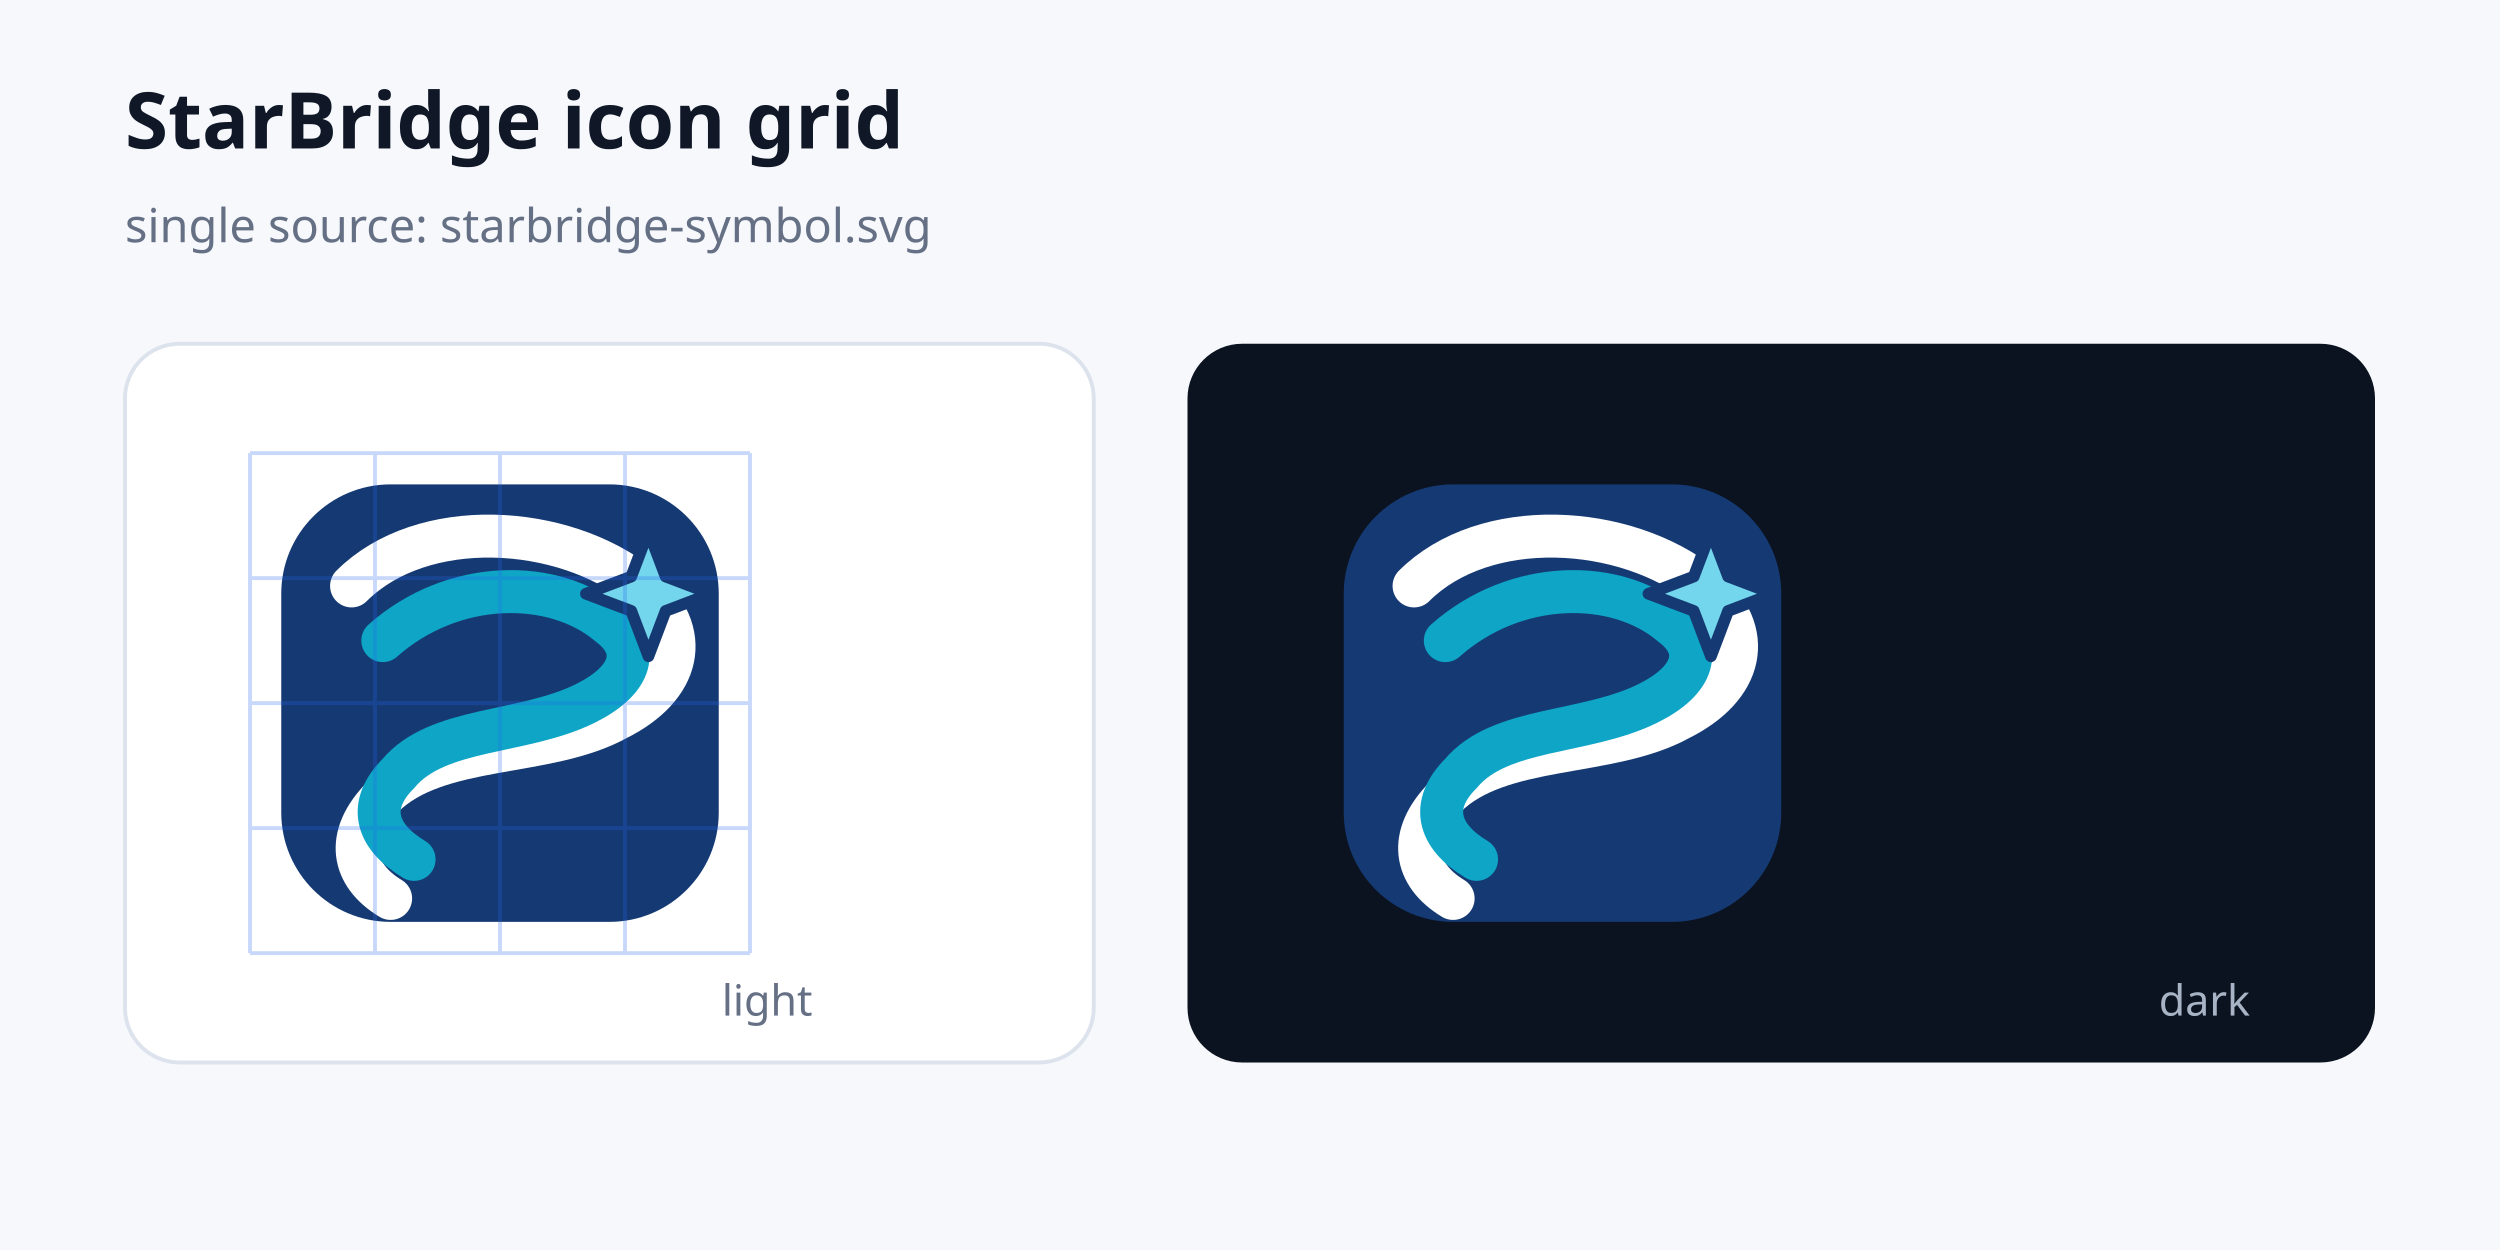
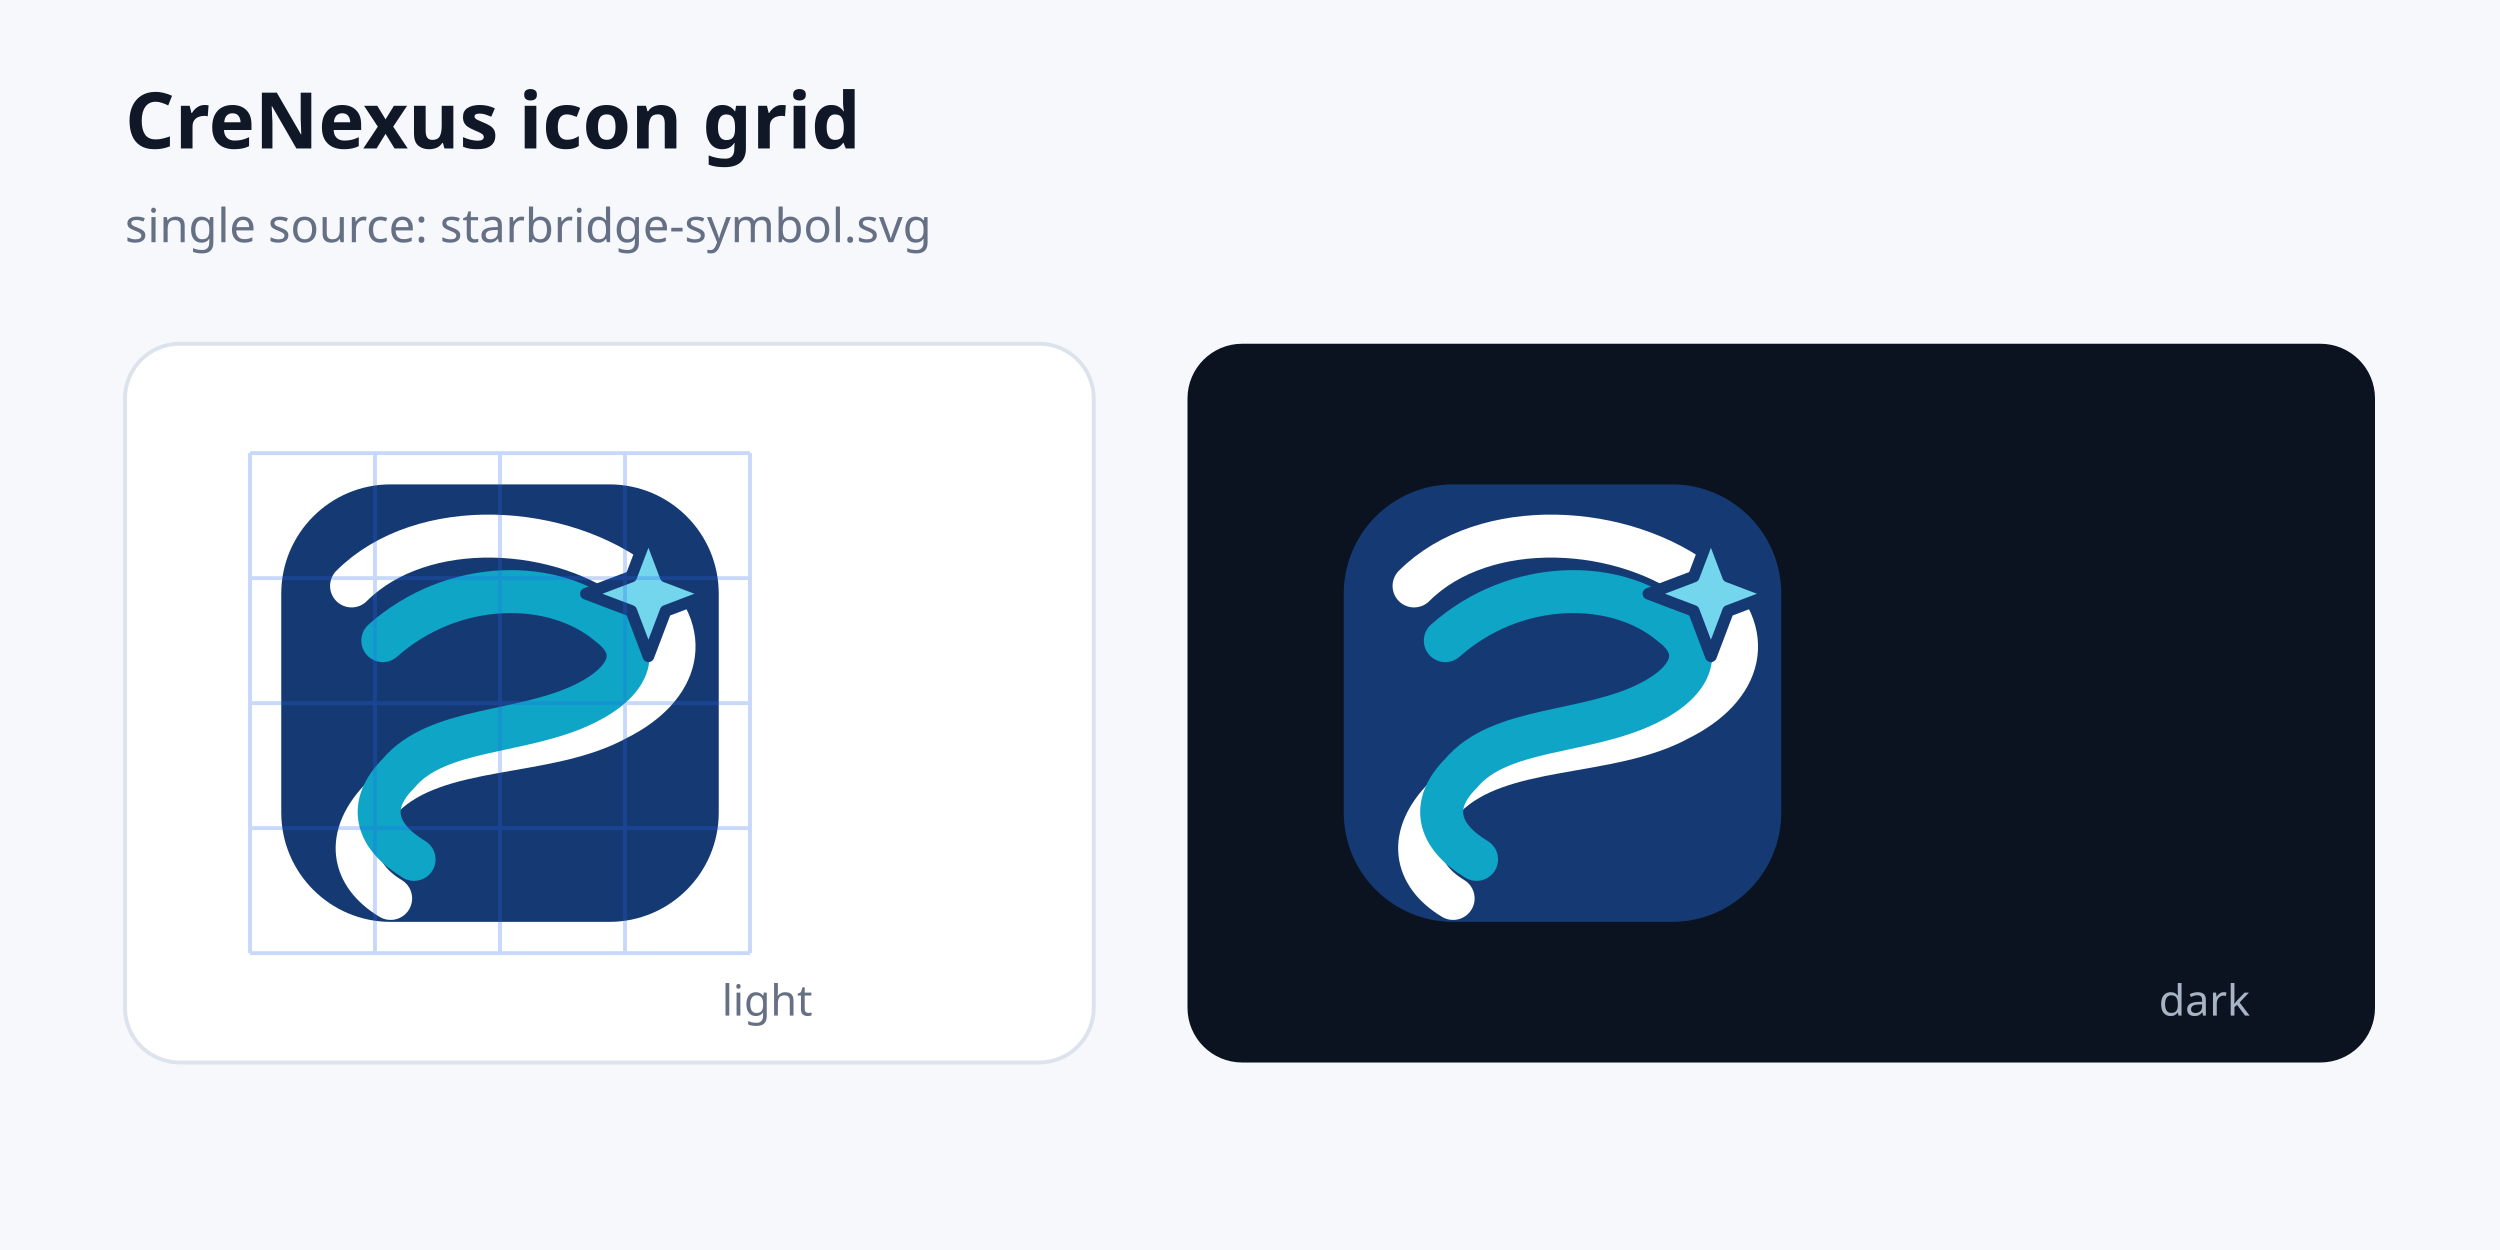
- <svg xmlns="http://www.w3.org/2000/svg" viewBox="0 0 640 320" role="img" aria-label="StarBridge icon grid">
+ <svg xmlns="http://www.w3.org/2000/svg" viewBox="0 0 640 320" role="img" aria-label="CreNexus icon grid">
  <rect width="640" height="320" fill="#F6F8FC" />
-   <text x="32" y="38" fill="#101828" font-family="Segoe UI, sans-serif" font-size="20" font-weight="700">StarBridge icon grid</text>
+   <text x="32" y="38" fill="#101828" font-family="Segoe UI, sans-serif" font-size="20" font-weight="700">CreNexus icon grid</text>
  <text x="32" y="62" fill="#667085" font-family="Segoe UI, sans-serif" font-size="12">single source: starbridge-symbol.svg</text>
  <rect x="32" y="88" width="248" height="184" rx="14" fill="#FFFFFF" stroke="#DDE3EC" />
  <rect x="304" y="88" width="304" height="184" rx="14" fill="#0B1220" />
  <g transform="translate(64 116) scale(2)">
    <g id="starbridge-symbol">
      <rect data-role="field" x="4" y="4" width="56" height="56" rx="14" fill="#153A73" />
      <path data-role="primary-track" d="M13 17C22 8 40 9 50 17C57 23 55 30 47 34C38 39 24 37 17 44C12 49 13 54 18 57" fill="none" stroke="#FFFFFF" stroke-width="5.5" stroke-linecap="round" />
      <path data-role="secondary-track" d="M17 24C26 16 39 16 46 22C50 25 49 29 43 32C35 36 24 35 19 41C15 45 16 49 21 52" fill="none" stroke="#0EA5C6" stroke-width="5.5" stroke-linecap="round" />
      <path data-role="star-node" d="M51 10L53.2 15.8L59 18L53.2 20.2L51 26L48.8 20.2L43 18L48.8 15.8Z" fill="#73D6ED" stroke="#153A73" stroke-width="1.5" stroke-linejoin="round" />
    </g>
  </g>
  <g transform="translate(336 116) scale(2)">
    <g id="starbridge-symbol">
      <rect data-role="field" x="4" y="4" width="56" height="56" rx="14" fill="#153A73" />
      <path data-role="primary-track" d="M13 17C22 8 40 9 50 17C57 23 55 30 47 34C38 39 24 37 17 44C12 49 13 54 18 57" fill="none" stroke="#FFFFFF" stroke-width="5.5" stroke-linecap="round" />
      <path data-role="secondary-track" d="M17 24C26 16 39 16 46 22C50 25 49 29 43 32C35 36 24 35 19 41C15 45 16 49 21 52" fill="none" stroke="#0EA5C6" stroke-width="5.5" stroke-linecap="round" />
      <path data-role="star-node" d="M51 10L53.2 15.8L59 18L53.2 20.2L51 26L48.8 20.2L43 18L48.8 15.8Z" fill="#73D6ED" stroke="#153A73" stroke-width="1.5" stroke-linejoin="round" />
    </g>
  </g>
  <g opacity="0.25" stroke="#2563EB" stroke-width="1">
    <path d="M64 116H192M64 148H192M64 180H192M64 212H192M64 244H192" />
    <path d="M64 116V244M96 116V244M128 116V244M160 116V244M192 116V244" />
  </g>
  <text x="208" y="260" fill="#667085" font-family="Segoe UI, sans-serif" font-size="11" text-anchor="end">light</text>
  <text x="576" y="260" fill="#A8B4C5" font-family="Segoe UI, sans-serif" font-size="11" text-anchor="end">dark</text>
</svg>
